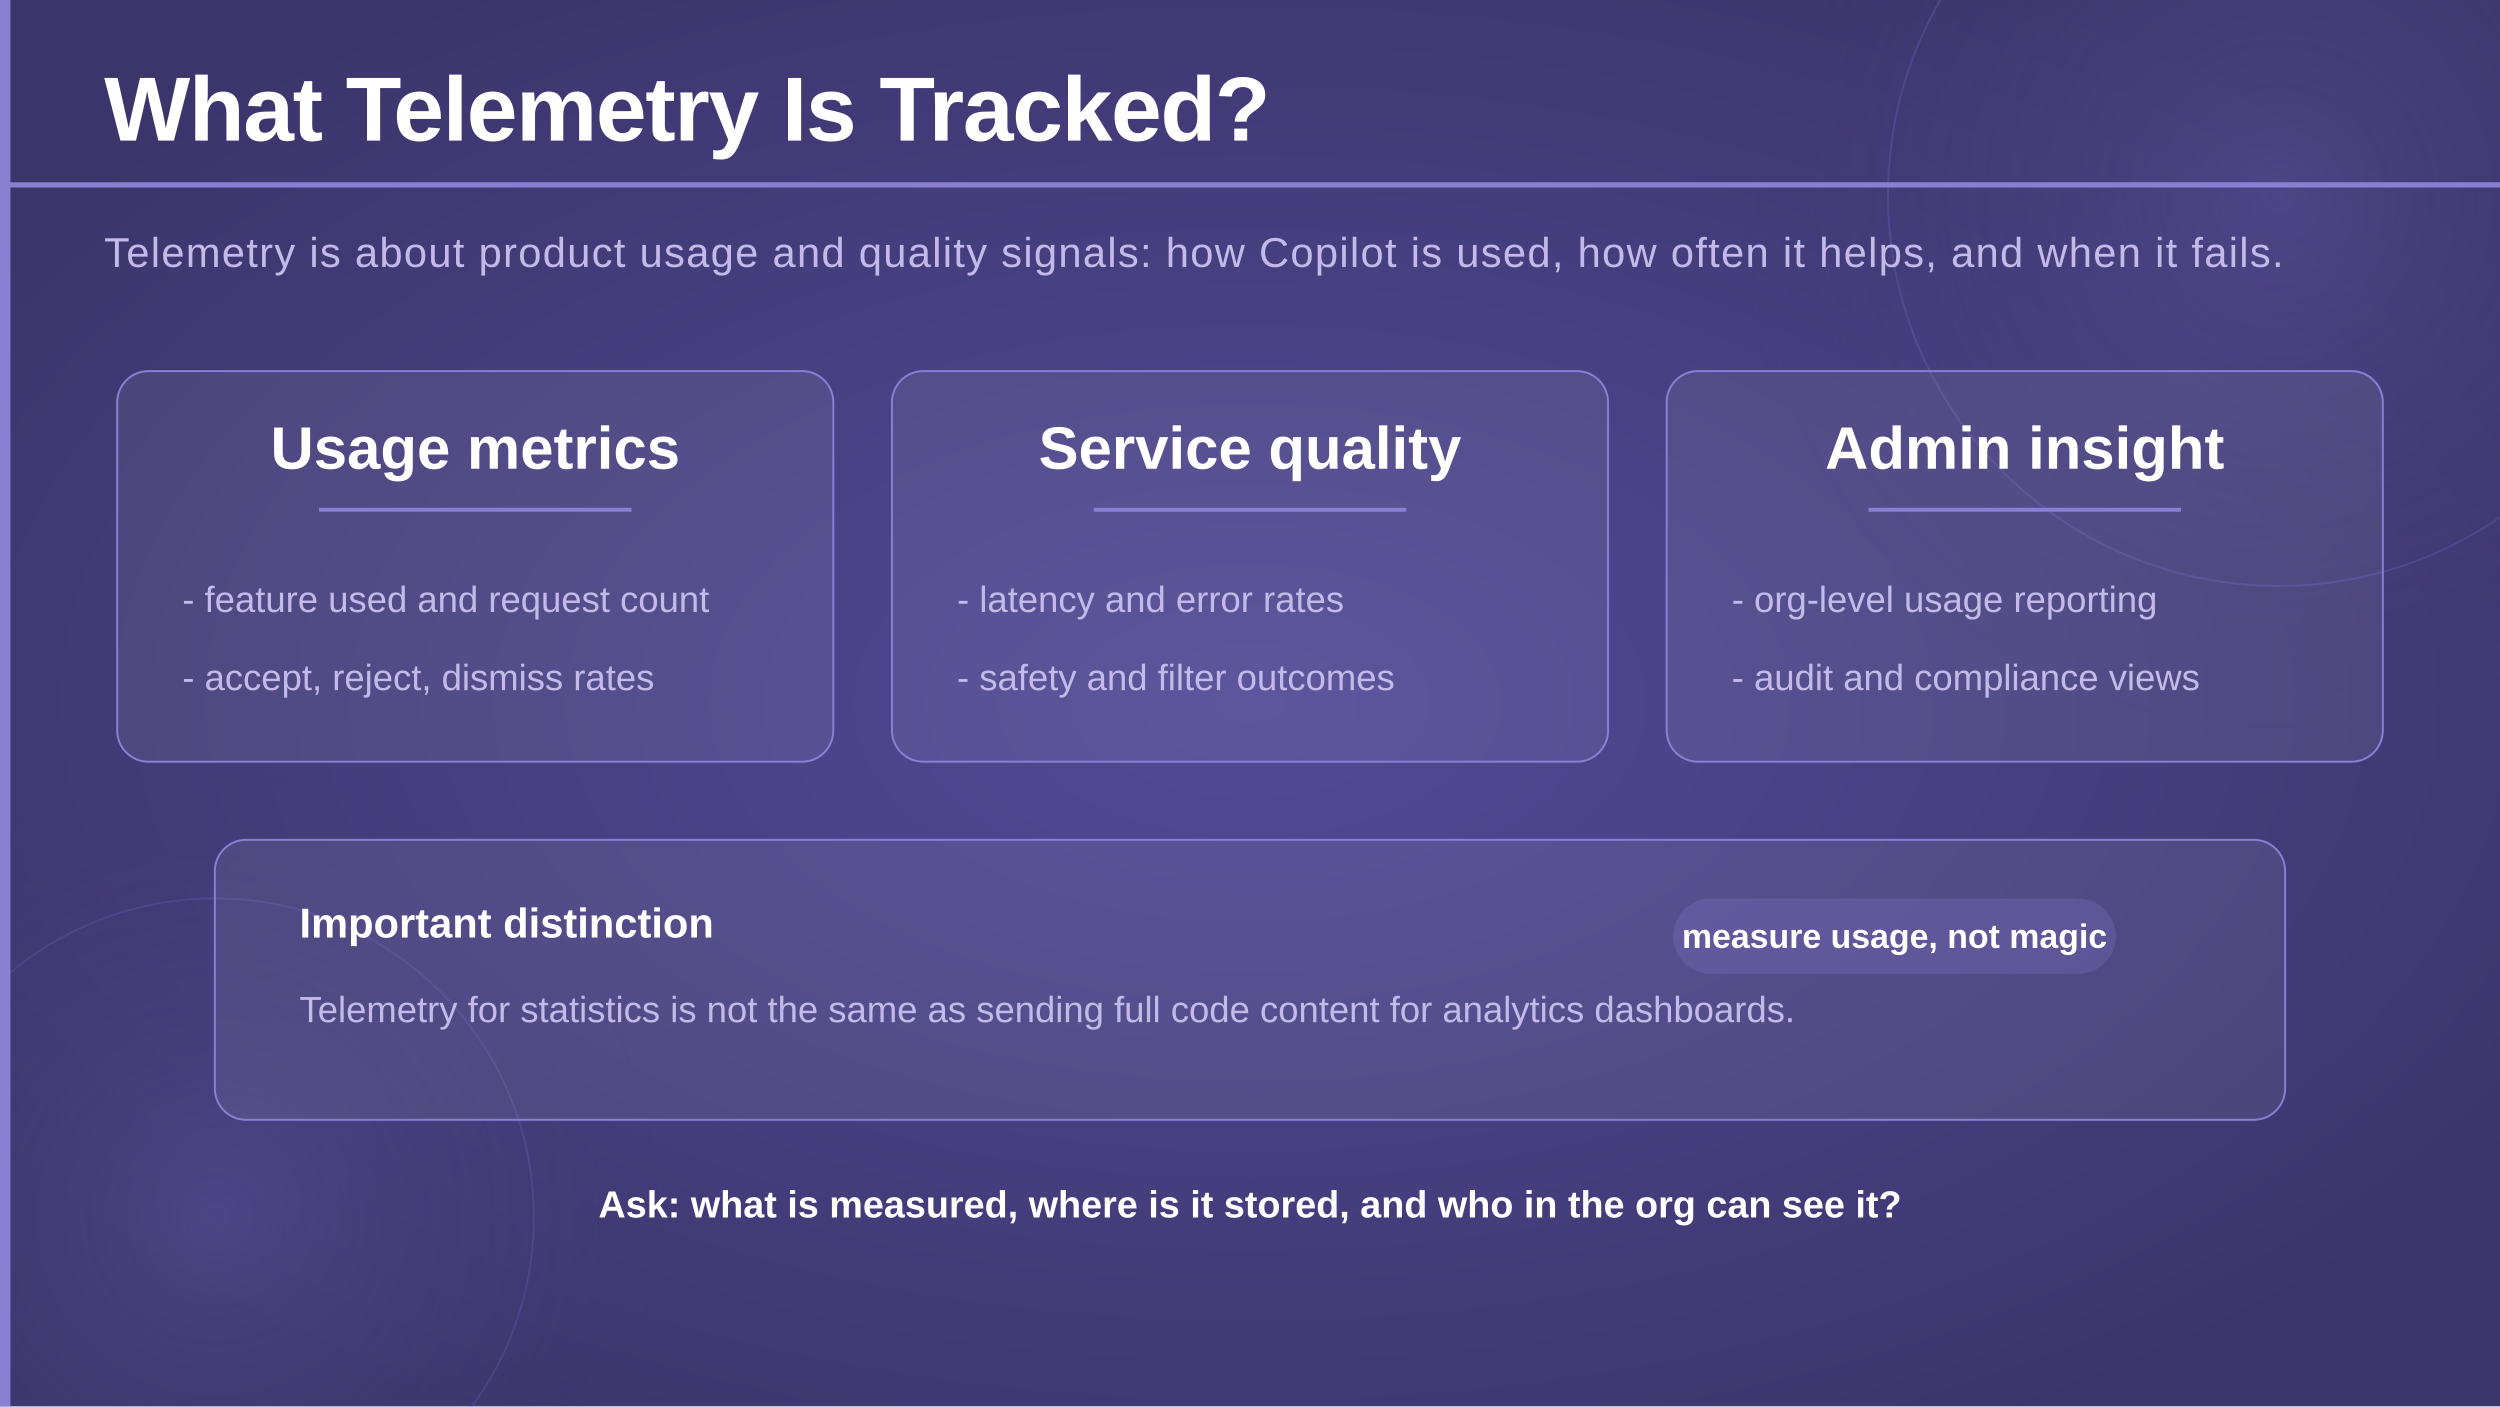
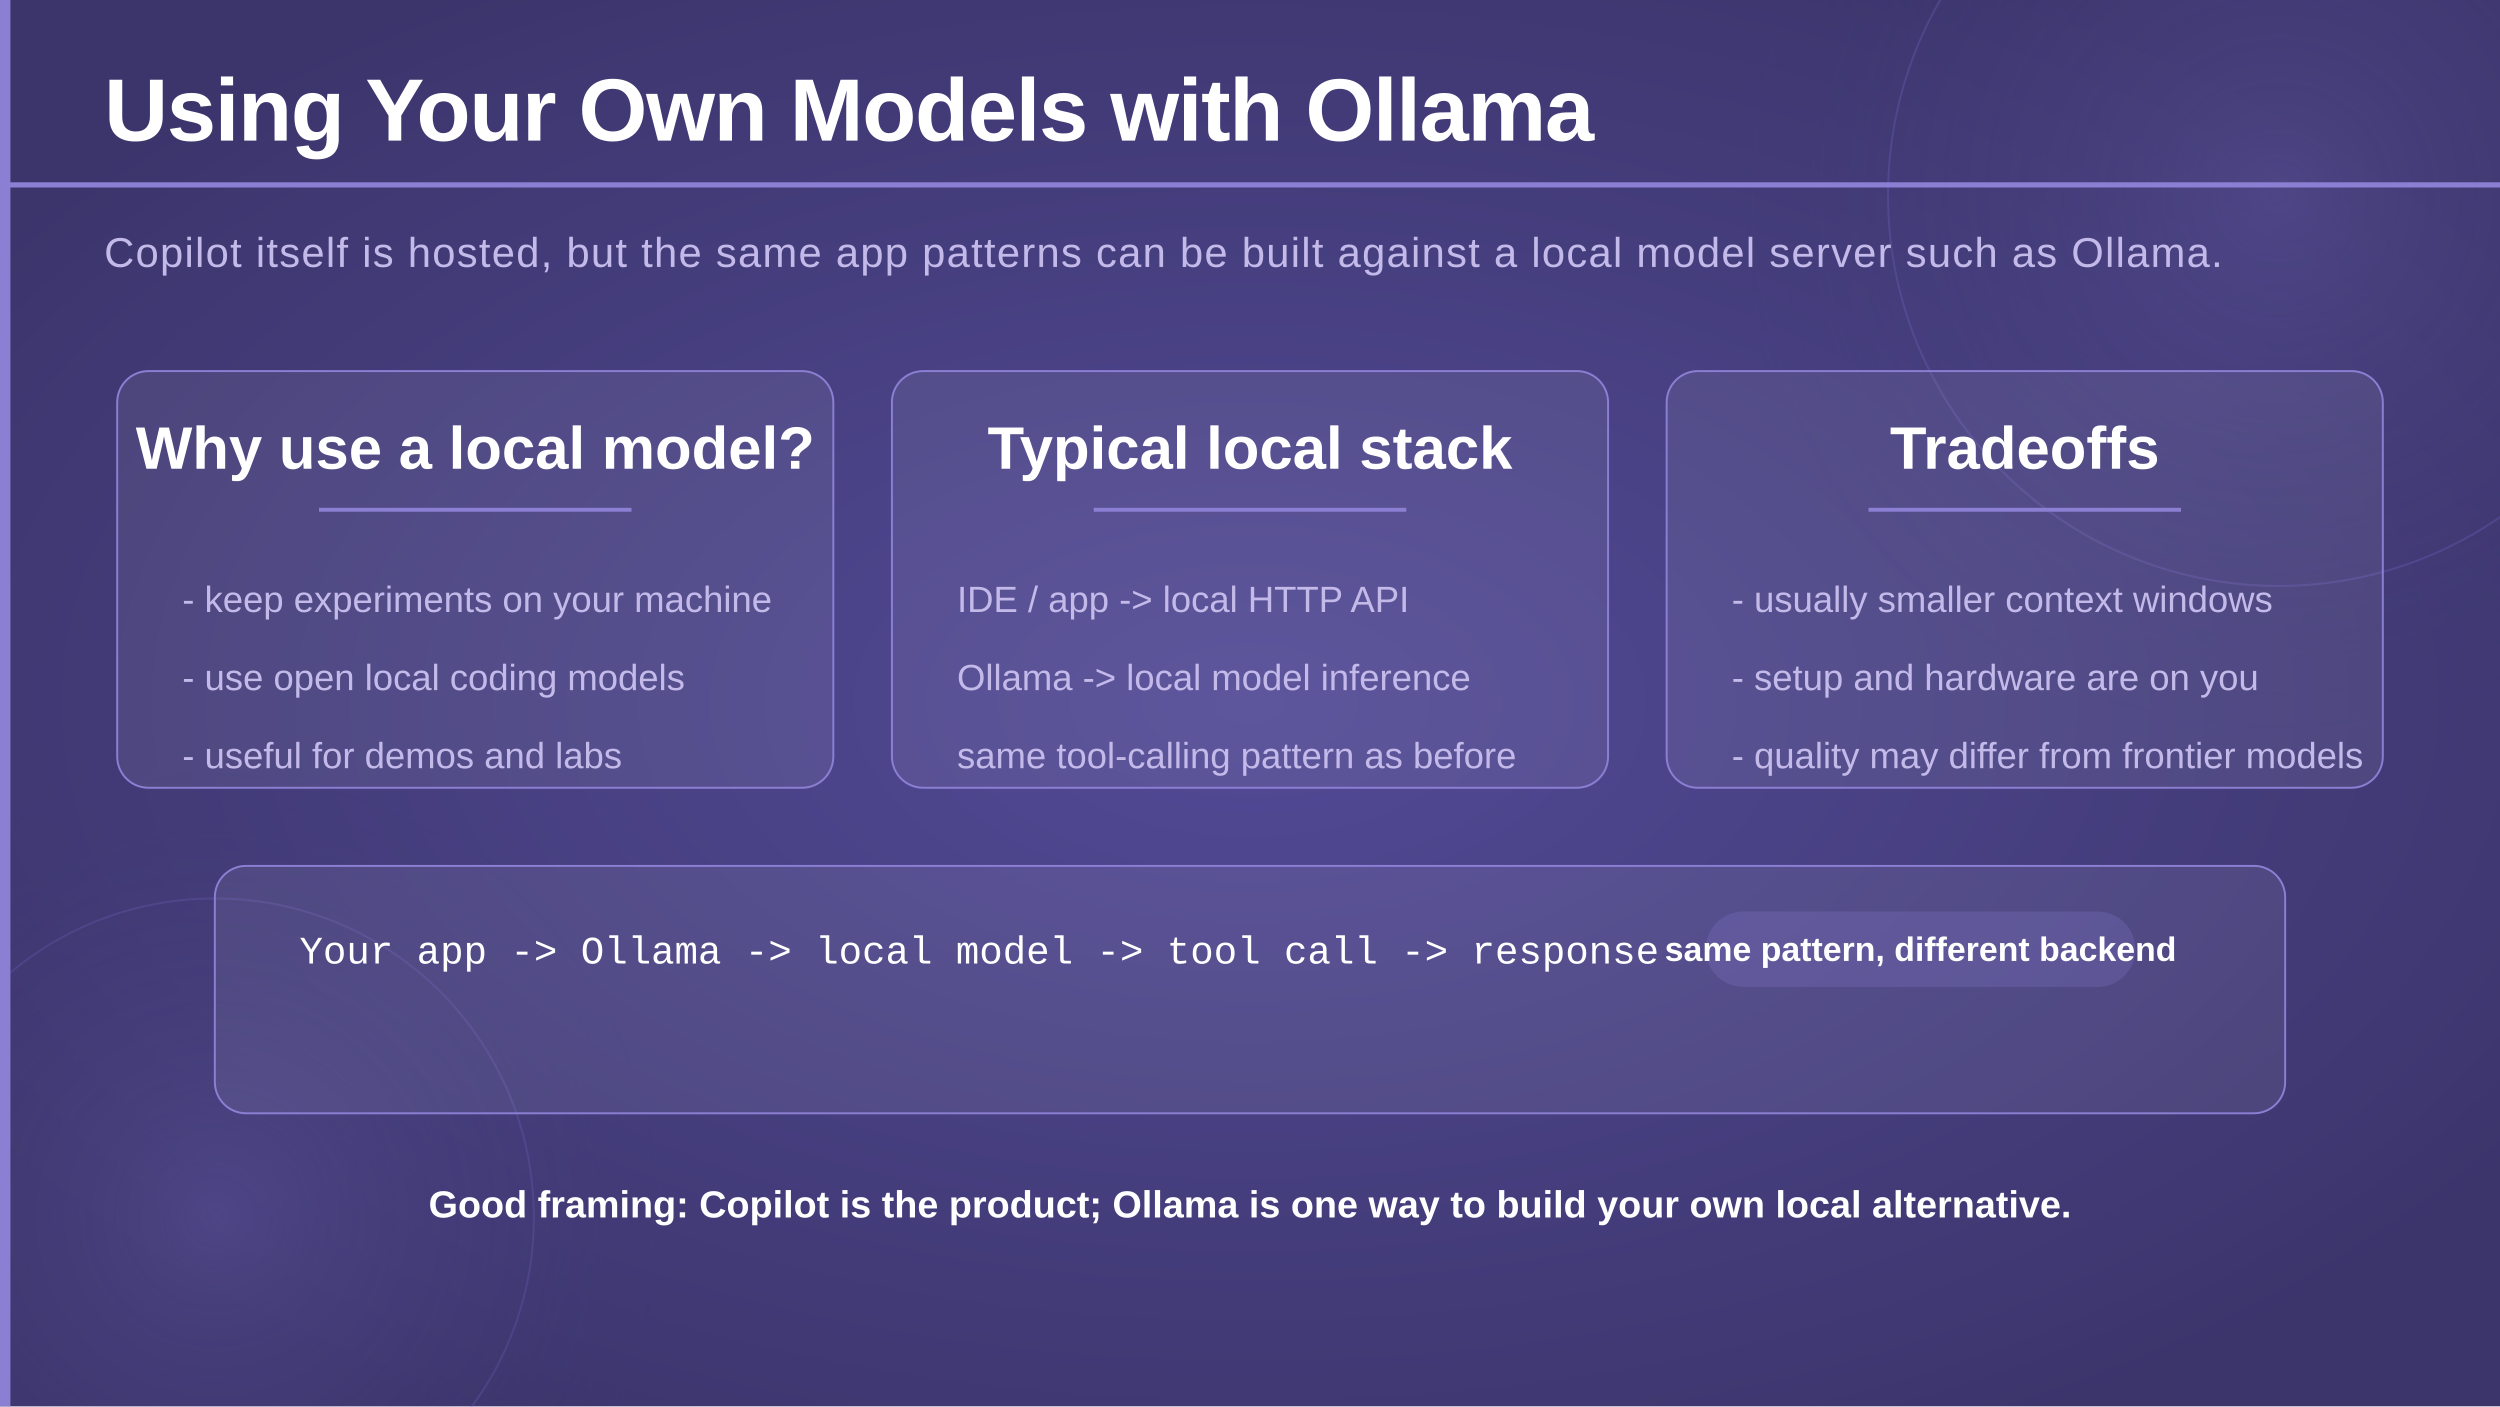
<svg xmlns="http://www.w3.org/2000/svg" viewBox="0 0 1920 1080" width="1920" height="1080">
  <defs>
    <radialGradient id="bgGlow" cx="50%" cy="50%" r="60%">
      <stop offset="0%" stop-color="#524a96" stop-opacity="1" />
      <stop offset="100%" stop-color="#3c356c" stop-opacity="1" />
    </radialGradient>
    <radialGradient id="circleGlow" cx="50%" cy="50%" r="50%">
      <stop offset="0%" stop-color="#7c70c8" stop-opacity="0.25" />
      <stop offset="100%" stop-color="#3c356c" stop-opacity="0" />
    </radialGradient>
  </defs>
  <rect width="1920" height="1080" fill="url(#bgGlow)" />
  <circle cx="1750" cy="150" r="420" fill="url(#circleGlow)" />
  <circle cx="1750" cy="150" r="300" fill="none" stroke="#6a5fb8" stroke-width="1.5" opacity="0.35" />
  <circle cx="165" cy="935" r="350" fill="url(#circleGlow)" />
  <circle cx="165" cy="935" r="245" fill="none" stroke="#6a5fb8" stroke-width="1.5" opacity="0.3" />
  <rect x="0" y="0" width="8" height="1080" fill="#8b7fd4" />
-   <text x="80" y="108" font-family="'Segoe UI', 'Helvetica Neue', Arial, sans-serif" font-size="70" font-weight="700" fill="#ffffff" letter-spacing="-1">What Telemetry Is Tracked?</text>
+   <text x="80" y="108" font-family="'Segoe UI', 'Helvetica Neue', Arial, sans-serif" font-size="68" font-weight="700" fill="#ffffff" letter-spacing="-1">Using Your Own Models with Ollama</text>
  <rect x="0" y="140" width="1920" height="4" fill="#8b7fd4" />
  <text x="80" y="205" font-family="'Segoe UI', 'Helvetica Neue', Arial, sans-serif" font-size="32" font-weight="300" fill="#c4baea" letter-spacing="1">
-     Telemetry is about product usage and quality signals: how Copilot is used, how often it helps, and when it fails.
+     Copilot itself is hosted, but the same app patterns can be built against a local model server such as Ollama.
  </text>
-   <rect x="90" y="285" width="550" height="300" rx="24" fill="#ffffff" fill-opacity="0.07" stroke="#8b7fd4" stroke-width="1.5" />
-   <text x="365" y="360" text-anchor="middle" font-family="'Segoe UI', 'Helvetica Neue', Arial, sans-serif" font-size="46" font-weight="700" fill="#ffffff">Usage metrics</text>
+   <rect x="90" y="285" width="550" height="320" rx="24" fill="#ffffff" fill-opacity="0.07" stroke="#8b7fd4" stroke-width="1.5" />
+   <text x="365" y="360" text-anchor="middle" font-family="'Segoe UI', 'Helvetica Neue', Arial, sans-serif" font-size="46" font-weight="700" fill="#ffffff">Why use a local model?</text>
  <rect x="245" y="390" width="240" height="3" fill="#8b7fd4" />
-   <text x="140" y="470" font-family="'Segoe UI', 'Helvetica Neue', Arial, sans-serif" font-size="28" font-weight="300" fill="#c4baea">- feature used and request count</text>
-   <text x="140" y="530" font-family="'Segoe UI', 'Helvetica Neue', Arial, sans-serif" font-size="28" font-weight="300" fill="#c4baea">- accept, reject, dismiss rates</text>
-   <rect x="685" y="285" width="550" height="300" rx="24" fill="#ffffff" fill-opacity="0.07" stroke="#8b7fd4" stroke-width="1.5" />
-   <text x="960" y="360" text-anchor="middle" font-family="'Segoe UI', 'Helvetica Neue', Arial, sans-serif" font-size="46" font-weight="700" fill="#ffffff">Service quality</text>
+   <text x="140" y="470" font-family="'Segoe UI', 'Helvetica Neue', Arial, sans-serif" font-size="28" font-weight="300" fill="#c4baea">- keep experiments on your machine</text>
+   <text x="140" y="530" font-family="'Segoe UI', 'Helvetica Neue', Arial, sans-serif" font-size="28" font-weight="300" fill="#c4baea">- use open local coding models</text>
+   <text x="140" y="590" font-family="'Segoe UI', 'Helvetica Neue', Arial, sans-serif" font-size="28" font-weight="300" fill="#c4baea">- useful for demos and labs</text>
+   <rect x="685" y="285" width="550" height="320" rx="24" fill="#ffffff" fill-opacity="0.07" stroke="#8b7fd4" stroke-width="1.5" />
+   <text x="960" y="360" text-anchor="middle" font-family="'Segoe UI', 'Helvetica Neue', Arial, sans-serif" font-size="46" font-weight="700" fill="#ffffff">Typical local stack</text>
  <rect x="840" y="390" width="240" height="3" fill="#8b7fd4" />
-   <text x="735" y="470" font-family="'Segoe UI', 'Helvetica Neue', Arial, sans-serif" font-size="28" font-weight="300" fill="#c4baea">- latency and error rates</text>
-   <text x="735" y="530" font-family="'Segoe UI', 'Helvetica Neue', Arial, sans-serif" font-size="28" font-weight="300" fill="#c4baea">- safety and filter outcomes</text>
-   <rect x="1280" y="285" width="550" height="300" rx="24" fill="#ffffff" fill-opacity="0.07" stroke="#8b7fd4" stroke-width="1.5" />
-   <text x="1555" y="360" text-anchor="middle" font-family="'Segoe UI', 'Helvetica Neue', Arial, sans-serif" font-size="46" font-weight="700" fill="#ffffff">Admin insight</text>
+   <text x="735" y="470" font-family="'Segoe UI', 'Helvetica Neue', Arial, sans-serif" font-size="28" font-weight="300" fill="#c4baea">IDE / app -&gt; local HTTP API</text>
+   <text x="735" y="530" font-family="'Segoe UI', 'Helvetica Neue', Arial, sans-serif" font-size="28" font-weight="300" fill="#c4baea">Ollama -&gt; local model inference</text>
+   <text x="735" y="590" font-family="'Segoe UI', 'Helvetica Neue', Arial, sans-serif" font-size="28" font-weight="300" fill="#c4baea">same tool-calling pattern as before</text>
+   <rect x="1280" y="285" width="550" height="320" rx="24" fill="#ffffff" fill-opacity="0.07" stroke="#8b7fd4" stroke-width="1.5" />
+   <text x="1555" y="360" text-anchor="middle" font-family="'Segoe UI', 'Helvetica Neue', Arial, sans-serif" font-size="46" font-weight="700" fill="#ffffff">Tradeoffs</text>
  <rect x="1435" y="390" width="240" height="3" fill="#8b7fd4" />
-   <text x="1330" y="470" font-family="'Segoe UI', 'Helvetica Neue', Arial, sans-serif" font-size="28" font-weight="300" fill="#c4baea">- org-level usage reporting</text>
-   <text x="1330" y="530" font-family="'Segoe UI', 'Helvetica Neue', Arial, sans-serif" font-size="28" font-weight="300" fill="#c4baea">- audit and compliance views</text>
-   <rect x="165" y="645" width="1590" height="215" rx="24" fill="#ffffff" fill-opacity="0.07" stroke="#8b7fd4" stroke-width="1.5" />
-   <text x="230" y="720" font-family="'Segoe UI', 'Helvetica Neue', Arial, sans-serif" font-size="32" font-weight="600" fill="#ffffff">Important distinction</text>
-   <text x="230" y="785" font-family="'Segoe UI', 'Helvetica Neue', Arial, sans-serif" font-size="28" font-weight="300" fill="#c4baea">Telemetry for statistics is not the same as sending full code content for analytics dashboards.</text>
-   <rect x="1285" y="690" width="340" height="58" rx="29" fill="#8b7fd4" opacity="0.22" />
-   <text x="1455" y="728" text-anchor="middle" font-family="'Segoe UI', 'Helvetica Neue', Arial, sans-serif" font-size="26" font-weight="700" fill="#ffffff">measure usage, not magic</text>
-   <text x="960" y="935" text-anchor="middle" font-family="'Segoe UI', 'Helvetica Neue', Arial, sans-serif" font-size="29" font-weight="700" fill="#ffffff">Ask: what is measured, where is it stored, and who in the org can see it?</text>
+   <text x="1330" y="470" font-family="'Segoe UI', 'Helvetica Neue', Arial, sans-serif" font-size="28" font-weight="300" fill="#c4baea">- usually smaller context windows</text>
+   <text x="1330" y="530" font-family="'Segoe UI', 'Helvetica Neue', Arial, sans-serif" font-size="28" font-weight="300" fill="#c4baea">- setup and hardware are on you</text>
+   <text x="1330" y="590" font-family="'Segoe UI', 'Helvetica Neue', Arial, sans-serif" font-size="28" font-weight="300" fill="#c4baea">- quality may differ from frontier models</text>
+   <rect x="165" y="665" width="1590" height="190" rx="24" fill="#ffffff" fill-opacity="0.07" stroke="#8b7fd4" stroke-width="1.5" />
+   <text x="230" y="740" font-family="'Consolas', 'Courier New', monospace" font-size="30" font-weight="400" fill="#ffffff">Your app  -&gt;  Ollama  -&gt;  local model  -&gt;  tool call  -&gt;  response</text>
+   <rect x="1310" y="700" width="330" height="58" rx="29" fill="#8b7fd4" opacity="0.22" />
+   <text x="1475" y="738" text-anchor="middle" font-family="'Segoe UI', 'Helvetica Neue', Arial, sans-serif" font-size="26" font-weight="700" fill="#ffffff">same pattern, different backend</text>
+   <text x="960" y="935" text-anchor="middle" font-family="'Segoe UI', 'Helvetica Neue', Arial, sans-serif" font-size="29" font-weight="700" fill="#ffffff">Good framing: Copilot is the product; Ollama is one way to build your own local alternative.</text>
</svg>
